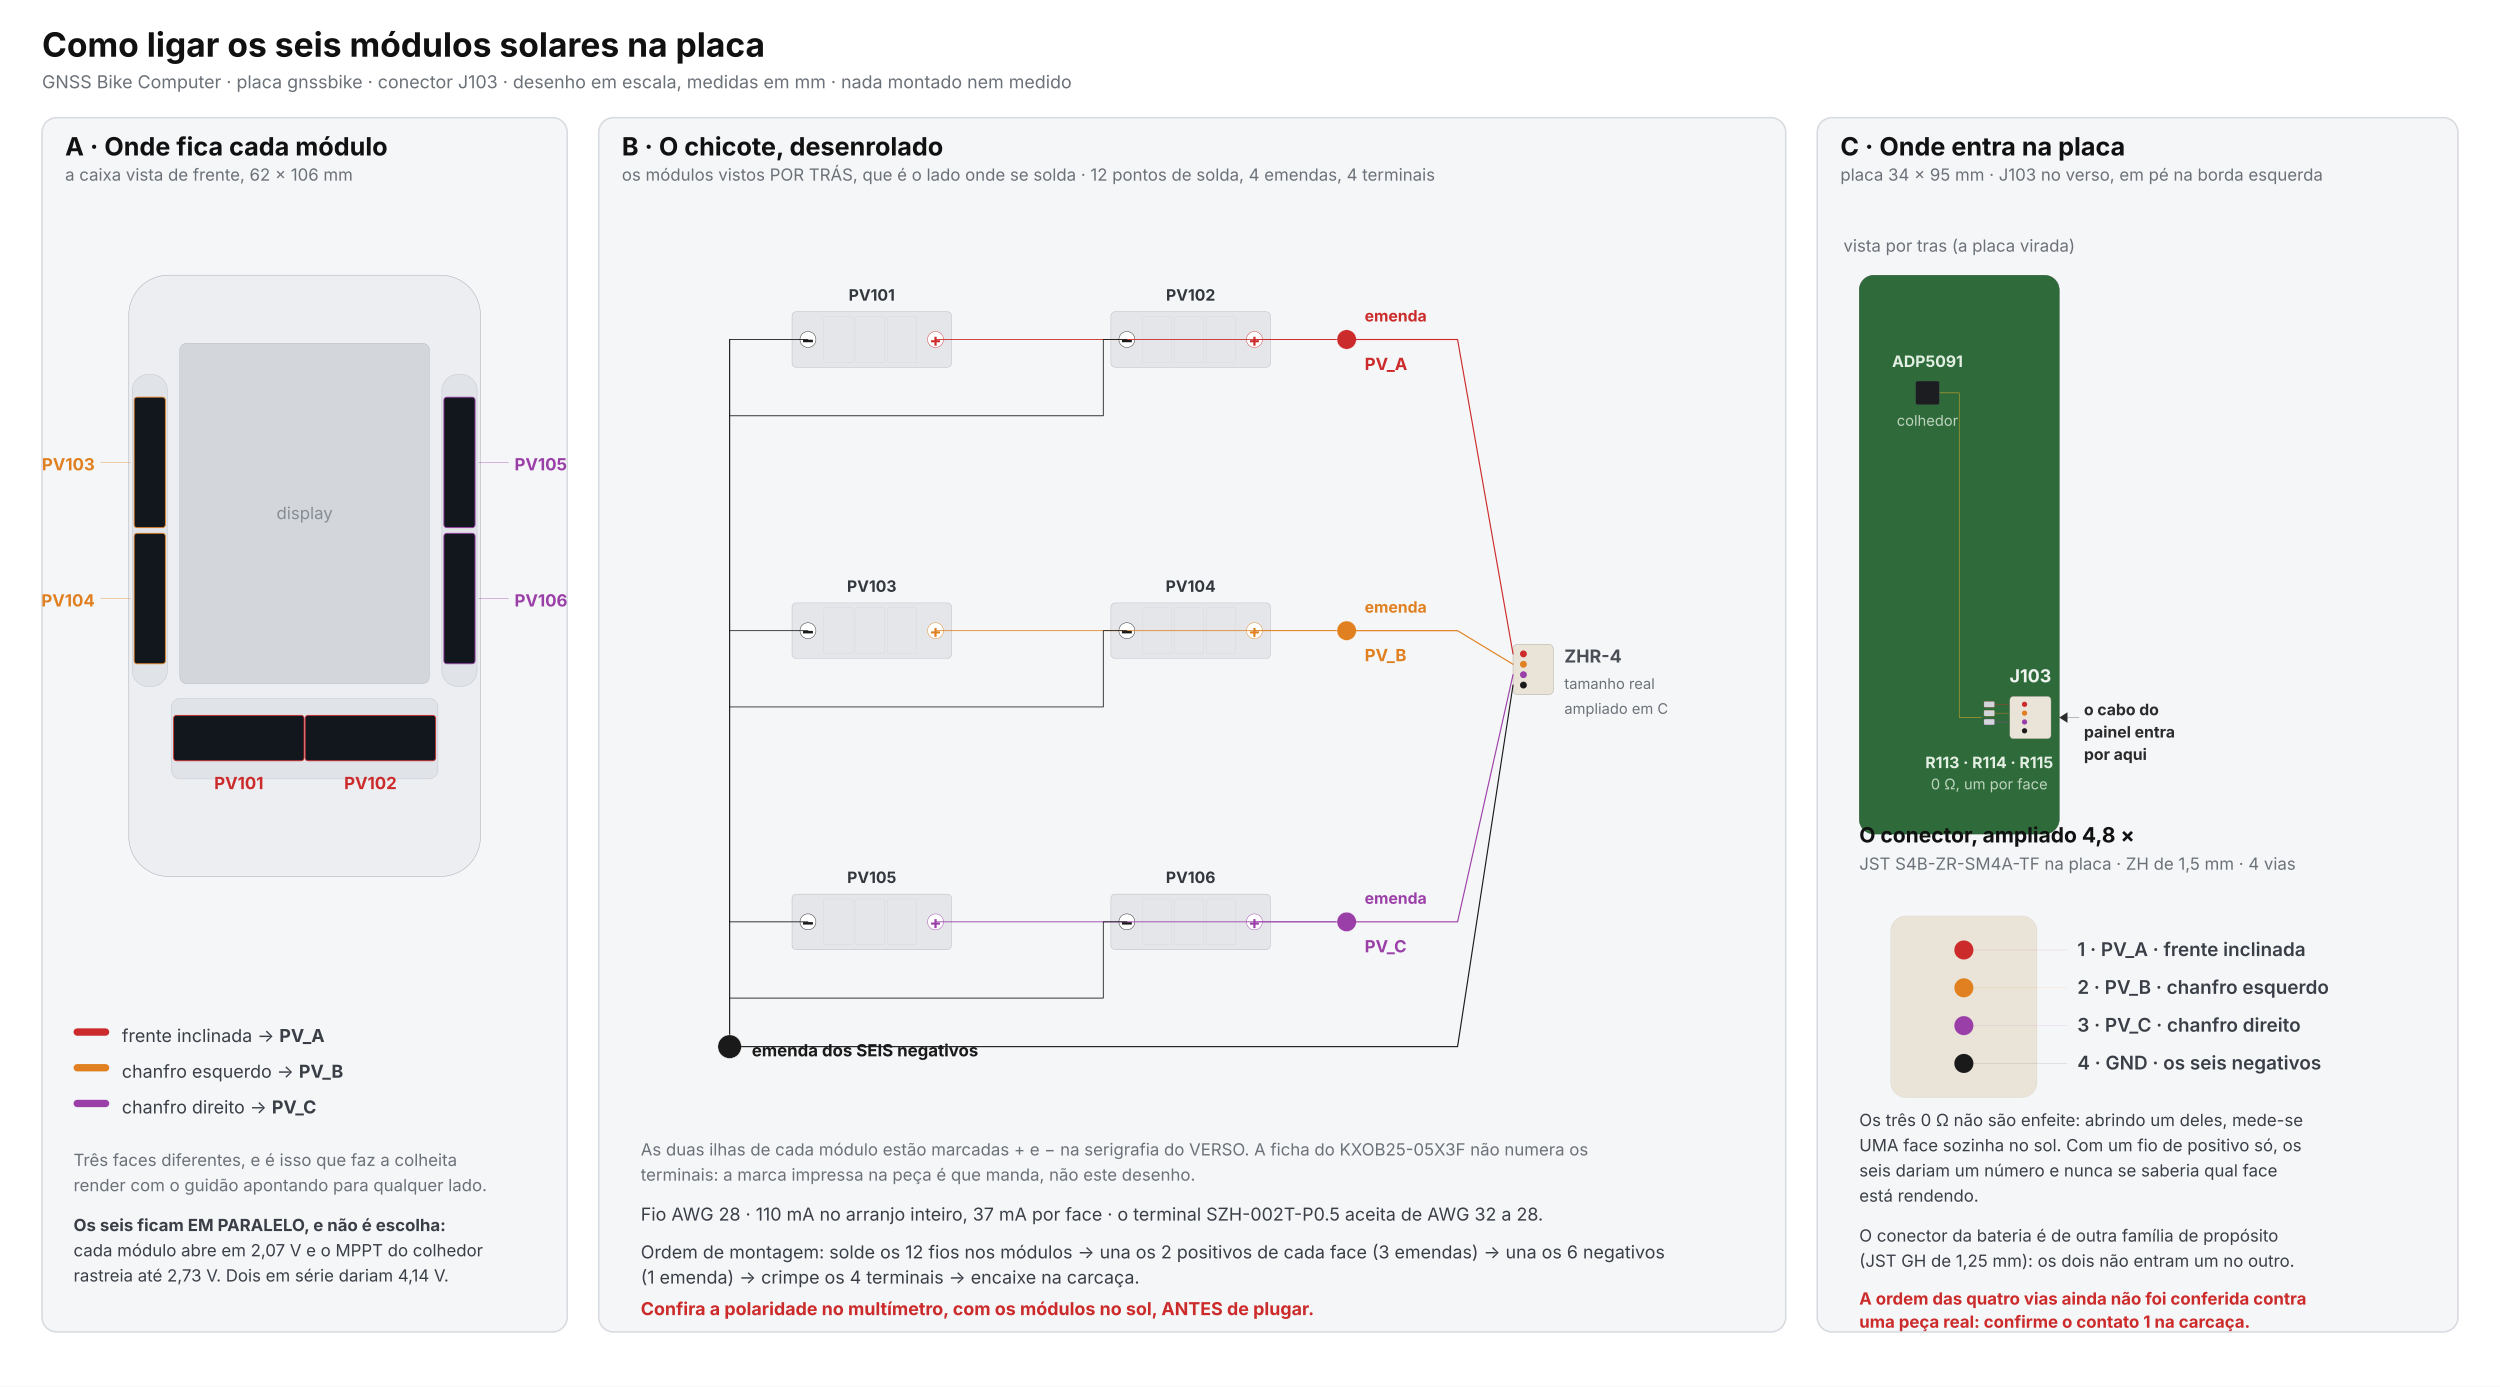
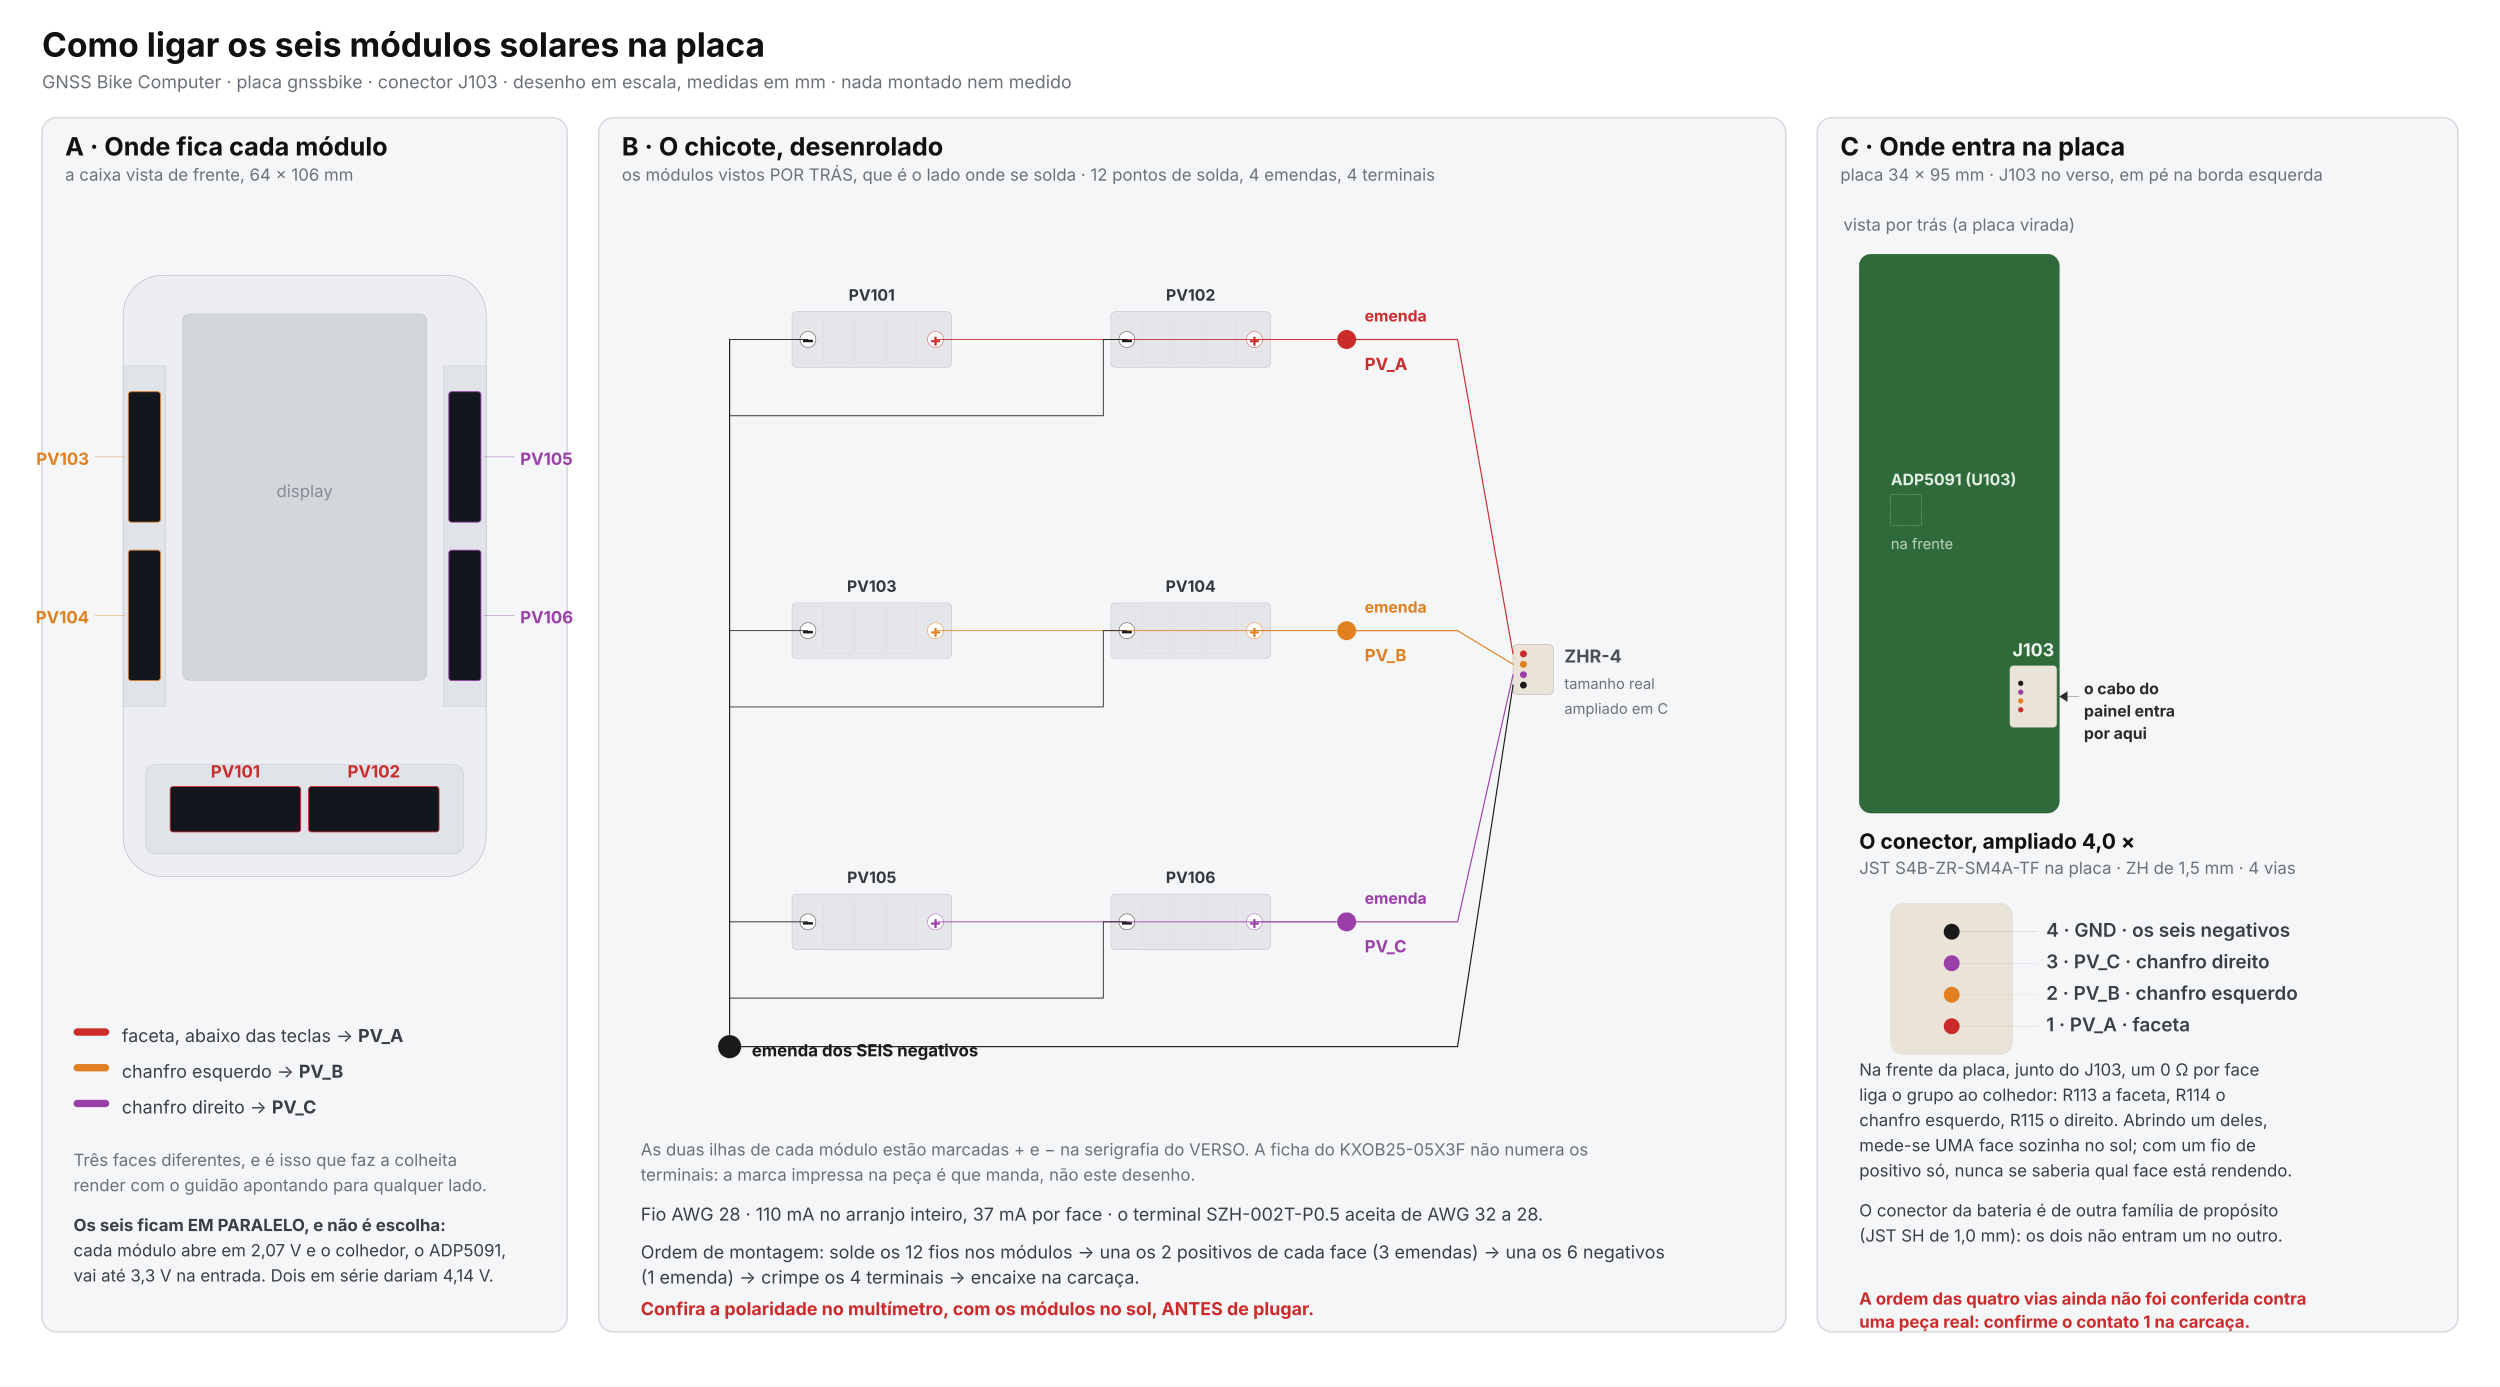
<svg xmlns="http://www.w3.org/2000/svg" width="2380" height="1320" viewBox="0 0 2380 1320">
  <rect width="2380" height="1320" fill="#ffffff" />
  <text x="40" y="54" font-family="Inter, 'Segoe UI', Roboto, Arial, sans-serif" font-size="32" fill="#111" text-anchor="start" font-weight="700">Como ligar os seis módulos solares na placa</text>
  <text x="40" y="84" font-family="Inter, 'Segoe UI', Roboto, Arial, sans-serif" font-size="17" fill="#6b7178" text-anchor="start" font-weight="400">GNSS Bike Computer · placa gnssbike · conector J103 · desenho em escala, medidas em mm · nada montado nem medido</text>
  <rect x="40" y="112" width="500" height="1156" rx="14" fill="#f5f6f8" stroke="#d7dae0" stroke-width="1.5" />
  <text x="62" y="148" font-family="Inter, 'Segoe UI', Roboto, Arial, sans-serif" font-size="24" fill="#111" text-anchor="start" font-weight="700">A · Onde fica cada módulo</text>
-   <text x="62" y="172" font-family="Inter, 'Segoe UI', Roboto, Arial, sans-serif" font-size="16" fill="#6b7178" text-anchor="start" font-weight="400">a caixa vista de frente, 62 × 106 mm</text>
-   <rect x="122.6" y="262" width="334.8" height="572.4" rx="37.8" ry="37.8" fill="#eceef1" stroke="#aab0b8" stroke-width="0.5" />
-   <rect x="125.84" y="356.5" width="33.48" height="297" rx="15.12" ry="15.12" fill="#e0e3e8" stroke="#b6bcc4" stroke-width="0.35" />
-   <rect x="420.68" y="356.5" width="33.48" height="297" rx="15.12" ry="15.12" fill="#e0e3e8" stroke="#b6bcc4" stroke-width="0.35" />
-   <rect x="171.2" y="326.8" width="237.6" height="324" rx="6.48" ry="6.48" fill="#d3d7dc" stroke="#aab0b8" stroke-width="0.35" />
-   <text x="290" y="494.2" font-family="Inter, 'Segoe UI', Roboto, Arial, sans-serif" font-size="16" fill="#868c94" text-anchor="middle" font-weight="400">display</text>
-   <rect x="163.1" y="664.84" width="253.8" height="76.68" rx="8.64" ry="8.64" fill="#e0e3e8" stroke="#b6bcc4" stroke-width="0.35" />
-   <rect x="127.73" y="378.1" width="29.7" height="124.2" rx="2.7" ry="2.7" fill="#12161d" stroke="#e08020" stroke-width="0.8" />
-   <polyline points="124.49,440.2 95.6,440.2" fill="none" stroke="#e08020" stroke-width="0.35" />
-   <text x="90.2" y="447.76" font-family="Inter, 'Segoe UI', Roboto, Arial, sans-serif" font-size="16" fill="#e08020" text-anchor="end" font-weight="700">PV103</text>
-   <rect x="127.73" y="507.7" width="29.7" height="124.2" rx="2.7" ry="2.7" fill="#12161d" stroke="#e08020" stroke-width="0.8" />
-   <polyline points="124.49,569.8 95.6,569.8" fill="none" stroke="#e08020" stroke-width="0.35" />
-   <text x="90.2" y="577.36" font-family="Inter, 'Segoe UI', Roboto, Arial, sans-serif" font-size="16" fill="#e08020" text-anchor="end" font-weight="700">PV104</text>
-   <rect x="422.57" y="378.1" width="29.7" height="124.2" rx="2.7" ry="2.7" fill="#12161d" stroke="#9b3fa8" stroke-width="0.8" />
-   <polyline points="455.51,440.2 484.4,440.2" fill="none" stroke="#9b3fa8" stroke-width="0.35" />
-   <text x="489.8" y="447.76" font-family="Inter, 'Segoe UI', Roboto, Arial, sans-serif" font-size="16" fill="#9b3fa8" text-anchor="start" font-weight="700">PV105</text>
-   <rect x="422.57" y="507.7" width="29.7" height="124.2" rx="2.7" ry="2.7" fill="#12161d" stroke="#9b3fa8" stroke-width="0.8" />
-   <polyline points="455.51,569.8 484.4,569.8" fill="none" stroke="#9b3fa8" stroke-width="0.35" />
-   <text x="489.8" y="577.36" font-family="Inter, 'Segoe UI', Roboto, Arial, sans-serif" font-size="16" fill="#9b3fa8" text-anchor="start" font-weight="700">PV106</text>
-   <rect x="165.26" y="681.04" width="124.2" height="43.2" rx="2.7" ry="2.7" fill="#12161d" stroke="#cc2b2b" stroke-width="0.8" />
-   <text x="227.36" y="751.24" font-family="Inter, 'Segoe UI', Roboto, Arial, sans-serif" font-size="16" fill="#cc2b2b" text-anchor="middle" font-weight="700">PV101</text>
-   <rect x="290.54" y="681.04" width="124.2" height="43.2" rx="2.7" ry="2.7" fill="#12161d" stroke="#cc2b2b" stroke-width="0.8" />
-   <text x="352.64" y="751.24" font-family="Inter, 'Segoe UI', Roboto, Arial, sans-serif" font-size="16" fill="#cc2b2b" text-anchor="middle" font-weight="700">PV102</text>
+   <text x="62" y="172" font-family="Inter, 'Segoe UI', Roboto, Arial, sans-serif" font-size="16" fill="#6b7178" text-anchor="start" font-weight="400">a caixa vista de frente, 64 × 106 mm</text>
+   <rect x="117.2" y="262" width="345.6" height="572.4" rx="37.8" ry="37.8" fill="#eceef1" stroke="#aab0b8" stroke-width="0.5" />
+   <rect x="117.2" y="348.4" width="40.5" height="324" rx="0" ry="0" fill="#e0e3e8" stroke="#b6bcc4" stroke-width="0.35" />
+   <rect x="422.3" y="348.4" width="40.5" height="324" rx="0" ry="0" fill="#e0e3e8" stroke="#b6bcc4" stroke-width="0.35" />
+   <rect x="173.85" y="298.88" width="232.31" height="348.68" rx="6.48" ry="6.48" fill="#d3d7dc" stroke="#aab0b8" stroke-width="0.35" />
+   <text x="290" y="473.22" font-family="Inter, 'Segoe UI', Roboto, Arial, sans-serif" font-size="16" fill="#868c94" text-anchor="middle" font-weight="400">display</text>
+   <rect x="138.8" y="728.02" width="302.4" height="84.78" rx="8.64" ry="8.64" fill="#e0e3e8" stroke="#b6bcc4" stroke-width="0.35" />
+   <rect x="162.02" y="748.81" width="124.2" height="43.2" rx="2.7" ry="2.7" fill="#12161d" stroke="#cc2b2b" stroke-width="0.8" />
+   <text x="224.12" y="740.17" font-family="Inter, 'Segoe UI', Roboto, Arial, sans-serif" font-size="16" fill="#cc2b2b" text-anchor="middle" font-weight="700">PV101</text>
+   <rect x="293.78" y="748.81" width="124.2" height="43.2" rx="2.7" ry="2.7" fill="#12161d" stroke="#cc2b2b" stroke-width="0.8" />
+   <text x="355.88" y="740.17" font-family="Inter, 'Segoe UI', Roboto, Arial, sans-serif" font-size="16" fill="#cc2b2b" text-anchor="middle" font-weight="700">PV102</text>
+   <rect x="122.18" y="372.88" width="30.55" height="124.2" rx="2.7" ry="2.7" fill="#12161d" stroke="#e08020" stroke-width="0.8" />
+   <polyline points="118.94,434.98 90.2,434.98" fill="none" stroke="#e08020" stroke-width="0.35" />
+   <text x="84.8" y="442.54" font-family="Inter, 'Segoe UI', Roboto, Arial, sans-serif" font-size="16" fill="#e08020" text-anchor="end" font-weight="700">PV103</text>
+   <rect x="122.18" y="523.72" width="30.55" height="124.2" rx="2.7" ry="2.7" fill="#12161d" stroke="#e08020" stroke-width="0.8" />
+   <polyline points="118.94,585.82 90.2,585.82" fill="none" stroke="#e08020" stroke-width="0.35" />
+   <text x="84.8" y="593.38" font-family="Inter, 'Segoe UI', Roboto, Arial, sans-serif" font-size="16" fill="#e08020" text-anchor="end" font-weight="700">PV104</text>
+   <rect x="427.28" y="372.88" width="30.55" height="124.2" rx="2.7" ry="2.7" fill="#12161d" stroke="#9b3fa8" stroke-width="0.8" />
+   <polyline points="461.06,434.98 489.8,434.98" fill="none" stroke="#9b3fa8" stroke-width="0.35" />
+   <text x="495.2" y="442.54" font-family="Inter, 'Segoe UI', Roboto, Arial, sans-serif" font-size="16" fill="#9b3fa8" text-anchor="start" font-weight="700">PV105</text>
+   <rect x="427.28" y="523.72" width="30.55" height="124.2" rx="2.7" ry="2.7" fill="#12161d" stroke="#9b3fa8" stroke-width="0.8" />
+   <polyline points="461.06,585.82 489.8,585.82" fill="none" stroke="#9b3fa8" stroke-width="0.35" />
+   <text x="495.2" y="593.38" font-family="Inter, 'Segoe UI', Roboto, Arial, sans-serif" font-size="16" fill="#9b3fa8" text-anchor="start" font-weight="700">PV106</text>
  <rect x="70" y="979" width="34" height="7" rx="3.5" fill="#cc2b2b" />
-   <text x="116" y="992" font-family="Inter, 'Segoe UI', Roboto, Arial, sans-serif" font-size="17" fill="#3a3f47" text-anchor="start" font-weight="400">frente inclinada → <tspan font-weight="700">PV_A</tspan>
+   <text x="116" y="992" font-family="Inter, 'Segoe UI', Roboto, Arial, sans-serif" font-size="17" fill="#3a3f47" text-anchor="start" font-weight="400">faceta, abaixo das teclas → <tspan font-weight="700">PV_A</tspan>
  </text>
  <rect x="70" y="1013" width="34" height="7" rx="3.5" fill="#e08020" />
  <text x="116" y="1026" font-family="Inter, 'Segoe UI', Roboto, Arial, sans-serif" font-size="17" fill="#3a3f47" text-anchor="start" font-weight="400">chanfro esquerdo → <tspan font-weight="700">PV_B</tspan>
  </text>
  <rect x="70" y="1047" width="34" height="7" rx="3.5" fill="#9b3fa8" />
  <text x="116" y="1060" font-family="Inter, 'Segoe UI', Roboto, Arial, sans-serif" font-size="17" fill="#3a3f47" text-anchor="start" font-weight="400">chanfro direito → <tspan font-weight="700">PV_C</tspan>
  </text>
  <text x="70" y="1110" font-family="Inter, 'Segoe UI', Roboto, Arial, sans-serif" font-size="16" fill="#6b7178" text-anchor="start" font-weight="400">Três faces diferentes, e é isso que faz a colheita</text>
  <text x="70" y="1134" font-family="Inter, 'Segoe UI', Roboto, Arial, sans-serif" font-size="16" fill="#6b7178" text-anchor="start" font-weight="400">render com o guidão apontando para qualquer lado.</text>
  <text x="70" y="1172" font-family="Inter, 'Segoe UI', Roboto, Arial, sans-serif" font-size="16" fill="#3a3f47" text-anchor="start" font-weight="700">Os seis ficam EM PARALELO, e não é escolha:</text>
-   <text x="70" y="1196" font-family="Inter, 'Segoe UI', Roboto, Arial, sans-serif" font-size="16" fill="#3a3f47" text-anchor="start" font-weight="400">cada módulo abre em 2,07 V e o MPPT do colhedor</text>
-   <text x="70" y="1220" font-family="Inter, 'Segoe UI', Roboto, Arial, sans-serif" font-size="16" fill="#3a3f47" text-anchor="start" font-weight="400">rastreia até 2,73 V. Dois em série dariam 4,14 V.</text>
+   <text x="70" y="1196" font-family="Inter, 'Segoe UI', Roboto, Arial, sans-serif" font-size="16" fill="#3a3f47" text-anchor="start" font-weight="400">cada módulo abre em 2,07 V e o colhedor, o ADP5091,</text>
+   <text x="70" y="1220" font-family="Inter, 'Segoe UI', Roboto, Arial, sans-serif" font-size="16" fill="#3a3f47" text-anchor="start" font-weight="400">vai até 3,3 V na entrada. Dois em série dariam 4,14 V.</text>
  <rect x="570" y="112" width="1130" height="1156" rx="14" fill="#f5f6f8" stroke="#d7dae0" stroke-width="1.5" />
  <text x="592" y="148" font-family="Inter, 'Segoe UI', Roboto, Arial, sans-serif" font-size="24" fill="#111" text-anchor="start" font-weight="700">B · O chicote, desenrolado</text>
  <text x="592" y="172" font-family="Inter, 'Segoe UI', Roboto, Arial, sans-serif" font-size="16" fill="#6b7178" text-anchor="start" font-weight="400">os módulos vistos POR TRÁS, que é o lado onde se solda · 12 pontos de solda, 4 emendas, 4 terminais</text>
  <rect x="1440.4" y="613.6" width="38.28" height="47.52" rx="3.96" ry="3.96" fill="#e9e4d7" stroke="#9a9488" stroke-width="0.35" />
  <rect x="754" y="296.8" width="151.8" height="52.8" rx="3.96" ry="3.96" fill="#e4e6ea" stroke="#9aa0a8" stroke-width="0.3" />
  <rect x="784.36" y="301.42" width="27.72" height="43.56" rx="1.32" ry="1.32" fill="none" stroke="#c6cad0" stroke-width="0.2" />
  <rect x="814.72" y="301.42" width="27.72" height="43.56" rx="1.32" ry="1.32" fill="none" stroke="#c6cad0" stroke-width="0.2" />
  <rect x="845.08" y="301.42" width="27.72" height="43.56" rx="1.32" ry="1.32" fill="none" stroke="#c6cad0" stroke-width="0.2" />
  <circle cx="769.18" cy="323.2" r="7.59" fill="#ffffff" stroke="#1a1a1a" stroke-width="0.4" />
  <circle cx="890.62" cy="323.2" r="7.59" fill="#ffffff" stroke="#cc2b2b" stroke-width="0.4" />
  <text x="769.18" y="330.13" font-family="Inter, 'Segoe UI', Roboto, Arial, sans-serif" font-size="19" fill="#1a1a1a" text-anchor="middle" font-weight="700">−</text>
  <text x="890.62" y="329.8" font-family="Inter, 'Segoe UI', Roboto, Arial, sans-serif" font-size="17" fill="#cc2b2b" text-anchor="middle" font-weight="700">+</text>
  <text x="829.9" y="286.24" font-family="Inter, 'Segoe UI', Roboto, Arial, sans-serif" font-size="15" fill="#33383f" text-anchor="middle" font-weight="700">PV101</text>
  <rect x="1057.6" y="296.8" width="151.8" height="52.8" rx="3.96" ry="3.96" fill="#e4e6ea" stroke="#9aa0a8" stroke-width="0.3" />
  <rect x="1087.96" y="301.42" width="27.72" height="43.56" rx="1.32" ry="1.32" fill="none" stroke="#c6cad0" stroke-width="0.2" />
  <rect x="1118.32" y="301.42" width="27.72" height="43.56" rx="1.32" ry="1.32" fill="none" stroke="#c6cad0" stroke-width="0.2" />
  <rect x="1148.68" y="301.42" width="27.72" height="43.56" rx="1.32" ry="1.32" fill="none" stroke="#c6cad0" stroke-width="0.2" />
  <circle cx="1072.78" cy="323.2" r="7.59" fill="#ffffff" stroke="#1a1a1a" stroke-width="0.4" />
  <circle cx="1194.22" cy="323.2" r="7.59" fill="#ffffff" stroke="#cc2b2b" stroke-width="0.4" />
  <text x="1072.78" y="330.13" font-family="Inter, 'Segoe UI', Roboto, Arial, sans-serif" font-size="19" fill="#1a1a1a" text-anchor="middle" font-weight="700">−</text>
  <text x="1194.22" y="329.8" font-family="Inter, 'Segoe UI', Roboto, Arial, sans-serif" font-size="17" fill="#cc2b2b" text-anchor="middle" font-weight="700">+</text>
  <text x="1133.5" y="286.24" font-family="Inter, 'Segoe UI', Roboto, Arial, sans-serif" font-size="15" fill="#33383f" text-anchor="middle" font-weight="700">PV102</text>
  <polyline points="890.62,323.2 1282,323.2" fill="none" stroke="#cc2b2b" stroke-width="0.8" stroke-linecap="round" />
  <polyline points="1194.22,323.2 1282,323.2" fill="none" stroke="#cc2b2b" stroke-width="0.8" stroke-linecap="round" />
  <circle cx="1282" cy="323.2" r="9.24" fill="#cc2b2b" stroke="#ffffff" stroke-width="0.35" />
  <text x="1299.16" y="306.04" font-family="Inter, 'Segoe UI', Roboto, Arial, sans-serif" font-size="15" fill="#cc2b2b" text-anchor="start" font-weight="700">emenda</text>
  <text x="1299.16" y="352.24" font-family="Inter, 'Segoe UI', Roboto, Arial, sans-serif" font-size="16" fill="#cc2b2b" text-anchor="start" font-weight="700">PV_A</text>
  <polyline points="1282,323.2 1387.6,323.2 1440.4,622.51" fill="none" stroke="#cc2b2b" stroke-width="1.1" stroke-linecap="round" stroke-linejoin="round" />
  <polyline points="769.18,323.2 694.6,323.2" fill="none" stroke="#1a1a1a" stroke-width="0.8" stroke-linecap="round" />
  <polyline points="1072.78,323.2 1050.34,323.2 1050.34,395.8 694.6,395.8" fill="none" stroke="#1a1a1a" stroke-width="0.8" stroke-linecap="round" stroke-linejoin="round" />
  <rect x="754" y="574" width="151.8" height="52.8" rx="3.96" ry="3.96" fill="#e4e6ea" stroke="#9aa0a8" stroke-width="0.3" />
  <rect x="784.36" y="578.62" width="27.72" height="43.56" rx="1.32" ry="1.32" fill="none" stroke="#c6cad0" stroke-width="0.2" />
  <rect x="814.72" y="578.62" width="27.72" height="43.56" rx="1.32" ry="1.32" fill="none" stroke="#c6cad0" stroke-width="0.2" />
  <rect x="845.08" y="578.62" width="27.72" height="43.56" rx="1.32" ry="1.32" fill="none" stroke="#c6cad0" stroke-width="0.2" />
  <circle cx="769.18" cy="600.4" r="7.59" fill="#ffffff" stroke="#1a1a1a" stroke-width="0.4" />
  <circle cx="890.62" cy="600.4" r="7.59" fill="#ffffff" stroke="#e08020" stroke-width="0.4" />
  <text x="769.18" y="607.33" font-family="Inter, 'Segoe UI', Roboto, Arial, sans-serif" font-size="19" fill="#1a1a1a" text-anchor="middle" font-weight="700">−</text>
  <text x="890.62" y="607" font-family="Inter, 'Segoe UI', Roboto, Arial, sans-serif" font-size="17" fill="#e08020" text-anchor="middle" font-weight="700">+</text>
  <text x="829.9" y="563.44" font-family="Inter, 'Segoe UI', Roboto, Arial, sans-serif" font-size="15" fill="#33383f" text-anchor="middle" font-weight="700">PV103</text>
  <rect x="1057.6" y="574" width="151.8" height="52.8" rx="3.96" ry="3.96" fill="#e4e6ea" stroke="#9aa0a8" stroke-width="0.3" />
  <rect x="1087.96" y="578.62" width="27.72" height="43.56" rx="1.32" ry="1.32" fill="none" stroke="#c6cad0" stroke-width="0.2" />
  <rect x="1118.32" y="578.62" width="27.72" height="43.56" rx="1.32" ry="1.32" fill="none" stroke="#c6cad0" stroke-width="0.2" />
  <rect x="1148.68" y="578.62" width="27.72" height="43.56" rx="1.32" ry="1.32" fill="none" stroke="#c6cad0" stroke-width="0.2" />
  <circle cx="1072.78" cy="600.4" r="7.59" fill="#ffffff" stroke="#1a1a1a" stroke-width="0.4" />
  <circle cx="1194.22" cy="600.4" r="7.59" fill="#ffffff" stroke="#e08020" stroke-width="0.4" />
  <text x="1072.78" y="607.33" font-family="Inter, 'Segoe UI', Roboto, Arial, sans-serif" font-size="19" fill="#1a1a1a" text-anchor="middle" font-weight="700">−</text>
  <text x="1194.22" y="607" font-family="Inter, 'Segoe UI', Roboto, Arial, sans-serif" font-size="17" fill="#e08020" text-anchor="middle" font-weight="700">+</text>
  <text x="1133.5" y="563.44" font-family="Inter, 'Segoe UI', Roboto, Arial, sans-serif" font-size="15" fill="#33383f" text-anchor="middle" font-weight="700">PV104</text>
  <polyline points="890.62,600.4 1282,600.4" fill="none" stroke="#e08020" stroke-width="0.8" stroke-linecap="round" />
  <polyline points="1194.22,600.4 1282,600.4" fill="none" stroke="#e08020" stroke-width="0.8" stroke-linecap="round" />
  <circle cx="1282" cy="600.4" r="9.24" fill="#e08020" stroke="#ffffff" stroke-width="0.35" />
  <text x="1299.16" y="583.24" font-family="Inter, 'Segoe UI', Roboto, Arial, sans-serif" font-size="15" fill="#e08020" text-anchor="start" font-weight="700">emenda</text>
  <text x="1299.16" y="629.44" font-family="Inter, 'Segoe UI', Roboto, Arial, sans-serif" font-size="16" fill="#e08020" text-anchor="start" font-weight="700">PV_B</text>
  <polyline points="1282,600.4 1387.6,600.4 1440.4,632.41" fill="none" stroke="#e08020" stroke-width="1.1" stroke-linecap="round" stroke-linejoin="round" />
  <polyline points="769.18,600.4 694.6,600.4" fill="none" stroke="#1a1a1a" stroke-width="0.8" stroke-linecap="round" />
  <polyline points="1072.78,600.4 1050.34,600.4 1050.34,673 694.6,673" fill="none" stroke="#1a1a1a" stroke-width="0.8" stroke-linecap="round" stroke-linejoin="round" />
  <rect x="754" y="851.2" width="151.8" height="52.8" rx="3.96" ry="3.96" fill="#e4e6ea" stroke="#9aa0a8" stroke-width="0.3" />
  <rect x="784.36" y="855.82" width="27.72" height="43.56" rx="1.32" ry="1.32" fill="none" stroke="#c6cad0" stroke-width="0.2" />
  <rect x="814.72" y="855.82" width="27.72" height="43.56" rx="1.32" ry="1.32" fill="none" stroke="#c6cad0" stroke-width="0.2" />
  <rect x="845.08" y="855.82" width="27.72" height="43.56" rx="1.32" ry="1.32" fill="none" stroke="#c6cad0" stroke-width="0.2" />
  <circle cx="769.18" cy="877.6" r="7.59" fill="#ffffff" stroke="#1a1a1a" stroke-width="0.4" />
  <circle cx="890.62" cy="877.6" r="7.59" fill="#ffffff" stroke="#9b3fa8" stroke-width="0.4" />
  <text x="769.18" y="884.53" font-family="Inter, 'Segoe UI', Roboto, Arial, sans-serif" font-size="19" fill="#1a1a1a" text-anchor="middle" font-weight="700">−</text>
  <text x="890.62" y="884.2" font-family="Inter, 'Segoe UI', Roboto, Arial, sans-serif" font-size="17" fill="#9b3fa8" text-anchor="middle" font-weight="700">+</text>
  <text x="829.9" y="840.64" font-family="Inter, 'Segoe UI', Roboto, Arial, sans-serif" font-size="15" fill="#33383f" text-anchor="middle" font-weight="700">PV105</text>
  <rect x="1057.6" y="851.2" width="151.8" height="52.8" rx="3.96" ry="3.96" fill="#e4e6ea" stroke="#9aa0a8" stroke-width="0.3" />
  <rect x="1087.96" y="855.82" width="27.72" height="43.56" rx="1.32" ry="1.32" fill="none" stroke="#c6cad0" stroke-width="0.2" />
  <rect x="1118.32" y="855.82" width="27.72" height="43.56" rx="1.32" ry="1.32" fill="none" stroke="#c6cad0" stroke-width="0.2" />
  <rect x="1148.68" y="855.82" width="27.72" height="43.56" rx="1.32" ry="1.32" fill="none" stroke="#c6cad0" stroke-width="0.2" />
  <circle cx="1072.78" cy="877.6" r="7.59" fill="#ffffff" stroke="#1a1a1a" stroke-width="0.4" />
  <circle cx="1194.22" cy="877.6" r="7.59" fill="#ffffff" stroke="#9b3fa8" stroke-width="0.4" />
  <text x="1072.78" y="884.53" font-family="Inter, 'Segoe UI', Roboto, Arial, sans-serif" font-size="19" fill="#1a1a1a" text-anchor="middle" font-weight="700">−</text>
  <text x="1194.22" y="884.2" font-family="Inter, 'Segoe UI', Roboto, Arial, sans-serif" font-size="17" fill="#9b3fa8" text-anchor="middle" font-weight="700">+</text>
  <text x="1133.5" y="840.64" font-family="Inter, 'Segoe UI', Roboto, Arial, sans-serif" font-size="15" fill="#33383f" text-anchor="middle" font-weight="700">PV106</text>
  <polyline points="890.62,877.6 1282,877.6" fill="none" stroke="#9b3fa8" stroke-width="0.8" stroke-linecap="round" />
  <polyline points="1194.22,877.6 1282,877.6" fill="none" stroke="#9b3fa8" stroke-width="0.8" stroke-linecap="round" />
  <circle cx="1282" cy="877.6" r="9.24" fill="#9b3fa8" stroke="#ffffff" stroke-width="0.35" />
  <text x="1299.16" y="860.44" font-family="Inter, 'Segoe UI', Roboto, Arial, sans-serif" font-size="15" fill="#9b3fa8" text-anchor="start" font-weight="700">emenda</text>
  <text x="1299.16" y="906.64" font-family="Inter, 'Segoe UI', Roboto, Arial, sans-serif" font-size="16" fill="#9b3fa8" text-anchor="start" font-weight="700">PV_C</text>
  <polyline points="1282,877.6 1387.6,877.6 1440.4,642.31" fill="none" stroke="#9b3fa8" stroke-width="1.1" stroke-linecap="round" stroke-linejoin="round" />
  <polyline points="769.18,877.6 694.6,877.6" fill="none" stroke="#1a1a1a" stroke-width="0.8" stroke-linecap="round" />
  <polyline points="1072.78,877.6 1050.34,877.6 1050.34,950.2 694.6,950.2" fill="none" stroke="#1a1a1a" stroke-width="0.8" stroke-linecap="round" stroke-linejoin="round" />
  <polyline points="694.6,323.2 694.6,996.4" fill="none" stroke="#1a1a1a" stroke-width="1.1" stroke-linecap="round" />
  <circle cx="694.6" cy="996.4" r="11.22" fill="#1a1a1a" stroke="#ffffff" stroke-width="0.4" />
  <text x="715.72" y="1005.64" font-family="Inter, 'Segoe UI', Roboto, Arial, sans-serif" font-size="16" fill="#1a1a1a" text-anchor="start" font-weight="700">emenda dos SEIS negativos</text>
  <polyline points="694.6,996.4 1387.6,996.4 1440.4,652.21" fill="none" stroke="#1a1a1a" stroke-width="1.1" stroke-linecap="round" stroke-linejoin="round" />
  <circle cx="1450.3" cy="622.51" r="3.3" fill="#cc2b2b" />
  <circle cx="1450.3" cy="632.41" r="3.3" fill="#e08020" />
  <circle cx="1450.3" cy="642.31" r="3.3" fill="#9b3fa8" />
  <circle cx="1450.3" cy="652.21" r="3.3" fill="#1a1a1a" />
  <text x="1489.24" y="630.76" font-family="Inter, 'Segoe UI', Roboto, Arial, sans-serif" font-size="17" fill="#4a4f57" text-anchor="start" font-weight="700">ZHR-4</text>
  <text x="1489.24" y="655.84" font-family="Inter, 'Segoe UI', Roboto, Arial, sans-serif" font-size="14" fill="#6b7178" text-anchor="start" font-weight="400">tamanho real</text>
  <text x="1489.24" y="679.6" font-family="Inter, 'Segoe UI', Roboto, Arial, sans-serif" font-size="14" fill="#6b7178" text-anchor="start" font-weight="400">ampliado em C</text>
  <text x="610" y="1100" font-family="Inter, 'Segoe UI', Roboto, Arial, sans-serif" font-size="16" fill="#6b7178" text-anchor="start" font-weight="400">As duas ilhas de cada módulo estão marcadas + e − na serigrafia do VERSO. A ficha do KXOB25-05X3F não numera os</text>
  <text x="610" y="1124" font-family="Inter, 'Segoe UI', Roboto, Arial, sans-serif" font-size="16" fill="#6b7178" text-anchor="start" font-weight="400">terminais: a marca impressa na peça é que manda, não este desenho.</text>
  <text x="610" y="1162" font-family="Inter, 'Segoe UI', Roboto, Arial, sans-serif" font-size="17" fill="#3a3f47" text-anchor="start" font-weight="400">Fio AWG 28 · 110 mA no arranjo inteiro, 37 mA por face · o terminal SZH-002T-P0.5 aceita de AWG 32 a 28.</text>
  <text x="610" y="1198" font-family="Inter, 'Segoe UI', Roboto, Arial, sans-serif" font-size="17" fill="#3a3f47" text-anchor="start" font-weight="400">Ordem de montagem: solde os 12 fios nos módulos → una os 2 positivos de cada face (3 emendas) → una os 6 negativos</text>
  <text x="610" y="1222" font-family="Inter, 'Segoe UI', Roboto, Arial, sans-serif" font-size="17" fill="#3a3f47" text-anchor="start" font-weight="400">(1 emenda) → crimpe os 4 terminais → encaixe na carcaça.</text>
  <text x="610" y="1252" font-family="Inter, 'Segoe UI', Roboto, Arial, sans-serif" font-size="17" fill="#cc2b2b" text-anchor="start" font-weight="700">Confira a polaridade no multímetro, com os módulos no sol, ANTES de plugar.</text>
  <rect x="1730" y="112" width="610" height="1156" rx="14" fill="#f5f6f8" stroke="#d7dae0" stroke-width="1.5" />
  <text x="1752" y="148" font-family="Inter, 'Segoe UI', Roboto, Arial, sans-serif" font-size="24" fill="#111" text-anchor="start" font-weight="700">C · Onde entra na placa</text>
  <text x="1752" y="172" font-family="Inter, 'Segoe UI', Roboto, Arial, sans-serif" font-size="16" fill="#6b7178" text-anchor="start" font-weight="400">placa 34 × 95 mm · J103 no verso, em pé na borda esquerda</text>
-   <rect x="1770" y="262" width="190.4" height="532" rx="14" ry="14" fill="#2f6b3a" stroke="#1f4a28" stroke-width="0.4" />
-   <text x="1865.2" y="239.6" font-family="Inter, 'Segoe UI', Roboto, Arial, sans-serif" font-size="16" fill="#6b7178" text-anchor="middle" font-weight="400">vista por tras (a placa virada)</text>
-   <rect x="1913.36" y="662.96" width="39.2" height="40.32" rx="3.36" ry="3.36" fill="#e9e4d7" stroke="#9a9488" stroke-width="0.35" />
-   <circle cx="1927.36" cy="670.52" r="2.52" fill="#cc2b2b" />
-   <circle cx="1927.36" cy="678.92" r="2.52" fill="#e08020" />
-   <circle cx="1927.36" cy="687.32" r="2.52" fill="#9b3fa8" />
-   <circle cx="1927.36" cy="695.72" r="2.52" fill="#1a1a1a" />
-   <text x="1932.96" y="649.52" font-family="Inter, 'Segoe UI', Roboto, Arial, sans-serif" font-size="17" fill="#f0f4f0" text-anchor="middle" font-weight="700">J103</text>
-   <polyline points="1979.44,683.12 1960.4,683.12" fill="none" stroke="#2b2b2b" stroke-width="0.3" />
-   <polyline points="1960.4,683.12 1968.24,678.08 1968.24,688.16 1960.4,683.12" fill="#2b2b2b" stroke="none" />
-   <text x="1983.92" y="680.88" font-family="Inter, 'Segoe UI', Roboto, Arial, sans-serif" font-size="15" fill="#2b2b2b" text-anchor="start" font-weight="700">o cabo do</text>
-   <text x="1983.92" y="702.16" font-family="Inter, 'Segoe UI', Roboto, Arial, sans-serif" font-size="15" fill="#2b2b2b" text-anchor="start" font-weight="700">painel entra</text>
-   <text x="1983.92" y="723.44" font-family="Inter, 'Segoe UI', Roboto, Arial, sans-serif" font-size="15" fill="#2b2b2b" text-anchor="start" font-weight="700">por aqui</text>
-   <polyline points="1912.24,670.52 1898.8,670.52" fill="none" stroke="#cc2b2b" stroke-width="0.35" />
-   <rect x="1888.72" y="667.72" width="10.08" height="5.6" rx="0.84" ry="0.84" fill="#d2d6dc" stroke="#cc2b2b" stroke-width="0.2" />
-   <polyline points="1912.24,678.92 1898.8,678.92" fill="none" stroke="#e08020" stroke-width="0.35" />
-   <rect x="1888.72" y="676.12" width="10.08" height="5.6" rx="0.84" ry="0.84" fill="#d2d6dc" stroke="#e08020" stroke-width="0.2" />
-   <polyline points="1912.24,687.32 1898.8,687.32" fill="none" stroke="#9b3fa8" stroke-width="0.35" />
-   <rect x="1888.72" y="684.52" width="10.08" height="5.6" rx="0.84" ry="0.84" fill="#d2d6dc" stroke="#9b3fa8" stroke-width="0.2" />
-   <text x="1893.76" y="731.28" font-family="Inter, 'Segoe UI', Roboto, Arial, sans-serif" font-size="15" fill="#e4efe4" text-anchor="middle" font-weight="700">R113 · R114 · R115</text>
-   <text x="1893.76" y="751.44" font-family="Inter, 'Segoe UI', Roboto, Arial, sans-serif" font-size="14" fill="#bdd3be" text-anchor="middle" font-weight="400">0 Ω, um por face</text>
-   <polyline points="1886.48,683.12 1865.2,683.12 1865.2,374 1846.16,374" fill="none" stroke="#c8a12a" stroke-width="0.55" stroke-linejoin="round" />
-   <rect x="1823.76" y="362.8" width="22.4" height="22.4" rx="1.68" ry="1.68" fill="#1b1d21" stroke="#454b53" stroke-width="0.25" />
-   <text x="1834.96" y="349.36" font-family="Inter, 'Segoe UI', Roboto, Arial, sans-serif" font-size="15" fill="#e4efe4" text-anchor="middle" font-weight="700">ADP5091</text>
-   <text x="1834.96" y="405.36" font-family="Inter, 'Segoe UI', Roboto, Arial, sans-serif" font-size="14" fill="#bdd3be" text-anchor="middle" font-weight="400">colhedor</text>
-   <text x="1770" y="802" font-family="Inter, 'Segoe UI', Roboto, Arial, sans-serif" font-size="20" fill="#111" text-anchor="start" font-weight="700">O conector, ampliado 4,8 ×</text>
-   <text x="1770" y="828" font-family="Inter, 'Segoe UI', Roboto, Arial, sans-serif" font-size="16" fill="#6b7178" text-anchor="start" font-weight="400">JST S4B-ZR-SM4A-TF na placa · ZH de 1,5 mm · 4 vias</text>
-   <rect x="1800" y="872" width="139.2" height="172.8" rx="14.4" ry="14.4" fill="#e9e4d7" stroke="#9a9488" stroke-width="0.1" />
-   <circle cx="1869.6" cy="904.4" r="9.12" fill="#cc2b2b" stroke="#ffffff" stroke-width="0.05" />
-   <polyline points="1869.6,904.4 1968,904.4" fill="none" stroke="#cc2b2b" stroke-width="0.09" />
-   <text x="1977.6" y="910.16" font-family="Inter, 'Segoe UI', Roboto, Arial, sans-serif" font-size="18" fill="#3a3f47" text-anchor="start" font-weight="600">1 · PV_A · frente inclinada</text>
-   <circle cx="1869.6" cy="940.4" r="9.12" fill="#e08020" stroke="#ffffff" stroke-width="0.05" />
-   <polyline points="1869.6,940.4 1968,940.4" fill="none" stroke="#e08020" stroke-width="0.09" />
-   <text x="1977.6" y="946.16" font-family="Inter, 'Segoe UI', Roboto, Arial, sans-serif" font-size="18" fill="#3a3f47" text-anchor="start" font-weight="600">2 · PV_B · chanfro esquerdo</text>
-   <circle cx="1869.6" cy="976.4" r="9.12" fill="#9b3fa8" stroke="#ffffff" stroke-width="0.05" />
-   <polyline points="1869.6,976.4 1968,976.4" fill="none" stroke="#9b3fa8" stroke-width="0.09" />
-   <text x="1977.6" y="982.16" font-family="Inter, 'Segoe UI', Roboto, Arial, sans-serif" font-size="18" fill="#3a3f47" text-anchor="start" font-weight="600">3 · PV_C · chanfro direito</text>
-   <circle cx="1869.6" cy="1012.4" r="9.12" fill="#1a1a1a" stroke="#ffffff" stroke-width="0.05" />
-   <polyline points="1869.6,1012.4 1968,1012.4" fill="none" stroke="#1a1a1a" stroke-width="0.09" />
-   <text x="1977.6" y="1018.16" font-family="Inter, 'Segoe UI', Roboto, Arial, sans-serif" font-size="18" fill="#3a3f47" text-anchor="start" font-weight="600">4 · GND · os seis negativos</text>
-   <text x="1770" y="1072" font-family="Inter, 'Segoe UI', Roboto, Arial, sans-serif" font-size="16" fill="#3a3f47" text-anchor="start" font-weight="400">Os três 0 Ω não são enfeite: abrindo um deles, mede-se</text>
-   <text x="1770" y="1096" font-family="Inter, 'Segoe UI', Roboto, Arial, sans-serif" font-size="16" fill="#3a3f47" text-anchor="start" font-weight="400">UMA face sozinha no sol. Com um fio de positivo só, os</text>
-   <text x="1770" y="1120" font-family="Inter, 'Segoe UI', Roboto, Arial, sans-serif" font-size="16" fill="#3a3f47" text-anchor="start" font-weight="400">seis dariam um número e nunca se saberia qual face</text>
-   <text x="1770" y="1144" font-family="Inter, 'Segoe UI', Roboto, Arial, sans-serif" font-size="16" fill="#3a3f47" text-anchor="start" font-weight="400">está rendendo.</text>
-   <text x="1770" y="1182" font-family="Inter, 'Segoe UI', Roboto, Arial, sans-serif" font-size="16" fill="#3a3f47" text-anchor="start" font-weight="400">O conector da bateria é de outra família de propósito</text>
-   <text x="1770" y="1206" font-family="Inter, 'Segoe UI', Roboto, Arial, sans-serif" font-size="16" fill="#3a3f47" text-anchor="start" font-weight="400">(JST GH de 1,25 mm): os dois não entram um no outro.</text>
+   <rect x="1770" y="242" width="190.4" height="532" rx="11.2" ry="11.2" fill="#2f6b3a" stroke="#1f4a28" stroke-width="0.4" />
+   <text x="1865.2" y="219.6" font-family="Inter, 'Segoe UI', Roboto, Arial, sans-serif" font-size="16" fill="#6b7178" text-anchor="middle" font-weight="400">vista por trás (a placa virada)</text>
+   <rect x="1913.36" y="633.72" width="44.8" height="58.8" rx="3.36" ry="3.36" fill="#e9e4d7" stroke="#9a9488" stroke-width="0.35" />
+   <circle cx="1923.72" cy="675.72" r="2.52" fill="#cc2b2b" />
+   <circle cx="1923.72" cy="667.32" r="2.52" fill="#e08020" />
+   <circle cx="1923.72" cy="658.92" r="2.52" fill="#9b3fa8" />
+   <circle cx="1923.72" cy="650.52" r="2.52" fill="#1a1a1a" />
+   <text x="1935.76" y="624.76" font-family="Inter, 'Segoe UI', Roboto, Arial, sans-serif" font-size="17" fill="#f0f4f0" text-anchor="middle" font-weight="700">J103</text>
+   <polyline points="1979.44,663.12 1960.4,663.12" fill="none" stroke="#2b2b2b" stroke-width="0.3" />
+   <polyline points="1960.4,663.12 1968.24,658.08 1968.24,668.16 1960.4,663.12" fill="#2b2b2b" stroke="none" />
+   <text x="1983.92" y="660.88" font-family="Inter, 'Segoe UI', Roboto, Arial, sans-serif" font-size="15" fill="#2b2b2b" text-anchor="start" font-weight="700">o cabo do</text>
+   <text x="1983.92" y="682.16" font-family="Inter, 'Segoe UI', Roboto, Arial, sans-serif" font-size="15" fill="#2b2b2b" text-anchor="start" font-weight="700">painel entra</text>
+   <text x="1983.92" y="703.44" font-family="Inter, 'Segoe UI', Roboto, Arial, sans-serif" font-size="15" fill="#2b2b2b" text-anchor="start" font-weight="700">por aqui</text>
+   <rect x="1800.07" y="470.87" width="29.46" height="29.46" rx="1.68" ry="1.68" fill="none" stroke="#e4efe4" stroke-width="0.3" stroke-dasharray="0.8 0.6" />
+   <text x="1800.07" y="461.91" font-family="Inter, 'Segoe UI', Roboto, Arial, sans-serif" font-size="15" fill="#e4efe4" text-anchor="start" font-weight="700">ADP5091 (U103)</text>
+   <text x="1800.07" y="522.73" font-family="Inter, 'Segoe UI', Roboto, Arial, sans-serif" font-size="14" fill="#bdd3be" text-anchor="start" font-weight="400">na frente</text>
+   <text x="1770" y="808" font-family="Inter, 'Segoe UI', Roboto, Arial, sans-serif" font-size="20" fill="#111" text-anchor="start" font-weight="700">O conector, ampliado 4,0 ×</text>
+   <text x="1770" y="832" font-family="Inter, 'Segoe UI', Roboto, Arial, sans-serif" font-size="16" fill="#6b7178" text-anchor="start" font-weight="400">JST S4B-ZR-SM4A-TF na placa · ZH de 1,5 mm · 4 vias</text>
+   <rect x="1800" y="860" width="116" height="144" rx="12" ry="12" fill="#e9e4d7" stroke="#9a9488" stroke-width="0.1" />
+   <circle cx="1858" cy="887" r="7.6" fill="#1a1a1a" stroke="#ffffff" stroke-width="0.05" />
+   <polyline points="1858,887 1940,887" fill="none" stroke="#1a1a1a" stroke-width="0.09" />
+   <text x="1948" y="891.8" font-family="Inter, 'Segoe UI', Roboto, Arial, sans-serif" font-size="18" fill="#3a3f47" text-anchor="start" font-weight="600">4 · GND · os seis negativos</text>
+   <circle cx="1858" cy="917" r="7.6" fill="#9b3fa8" stroke="#ffffff" stroke-width="0.05" />
+   <polyline points="1858,917 1940,917" fill="none" stroke="#9b3fa8" stroke-width="0.09" />
+   <text x="1948" y="921.8" font-family="Inter, 'Segoe UI', Roboto, Arial, sans-serif" font-size="18" fill="#3a3f47" text-anchor="start" font-weight="600">3 · PV_C · chanfro direito</text>
+   <circle cx="1858" cy="947" r="7.6" fill="#e08020" stroke="#ffffff" stroke-width="0.05" />
+   <polyline points="1858,947 1940,947" fill="none" stroke="#e08020" stroke-width="0.09" />
+   <text x="1948" y="951.8" font-family="Inter, 'Segoe UI', Roboto, Arial, sans-serif" font-size="18" fill="#3a3f47" text-anchor="start" font-weight="600">2 · PV_B · chanfro esquerdo</text>
+   <circle cx="1858" cy="977" r="7.6" fill="#cc2b2b" stroke="#ffffff" stroke-width="0.05" />
+   <polyline points="1858,977 1940,977" fill="none" stroke="#cc2b2b" stroke-width="0.09" />
+   <text x="1948" y="981.8" font-family="Inter, 'Segoe UI', Roboto, Arial, sans-serif" font-size="18" fill="#3a3f47" text-anchor="start" font-weight="600">1 · PV_A · faceta</text>
+   <text x="1770" y="1024" font-family="Inter, 'Segoe UI', Roboto, Arial, sans-serif" font-size="16" fill="#3a3f47" text-anchor="start" font-weight="400">Na frente da placa, junto do J103, um 0 Ω por face</text>
+   <text x="1770" y="1048" font-family="Inter, 'Segoe UI', Roboto, Arial, sans-serif" font-size="16" fill="#3a3f47" text-anchor="start" font-weight="400">liga o grupo ao colhedor: R113 a faceta, R114 o</text>
+   <text x="1770" y="1072" font-family="Inter, 'Segoe UI', Roboto, Arial, sans-serif" font-size="16" fill="#3a3f47" text-anchor="start" font-weight="400">chanfro esquerdo, R115 o direito. Abrindo um deles,</text>
+   <text x="1770" y="1096" font-family="Inter, 'Segoe UI', Roboto, Arial, sans-serif" font-size="16" fill="#3a3f47" text-anchor="start" font-weight="400">mede-se UMA face sozinha no sol; com um fio de</text>
+   <text x="1770" y="1120" font-family="Inter, 'Segoe UI', Roboto, Arial, sans-serif" font-size="16" fill="#3a3f47" text-anchor="start" font-weight="400">positivo só, nunca se saberia qual face está rendendo.</text>
+   <text x="1770" y="1158" font-family="Inter, 'Segoe UI', Roboto, Arial, sans-serif" font-size="16" fill="#3a3f47" text-anchor="start" font-weight="400">O conector da bateria é de outra família de propósito</text>
+   <text x="1770" y="1182" font-family="Inter, 'Segoe UI', Roboto, Arial, sans-serif" font-size="16" fill="#3a3f47" text-anchor="start" font-weight="400">(JST SH de 1,0 mm): os dois não entram um no outro.</text>
  <text x="1770" y="1242" font-family="Inter, 'Segoe UI', Roboto, Arial, sans-serif" font-size="16" fill="#cc2b2b" text-anchor="start" font-weight="700">A ordem das quatro vias ainda não foi conferida contra</text>
  <text x="1770" y="1264" font-family="Inter, 'Segoe UI', Roboto, Arial, sans-serif" font-size="16" fill="#cc2b2b" text-anchor="start" font-weight="700">uma peça real: confirme o contato 1 na carcaça.</text>
</svg>
